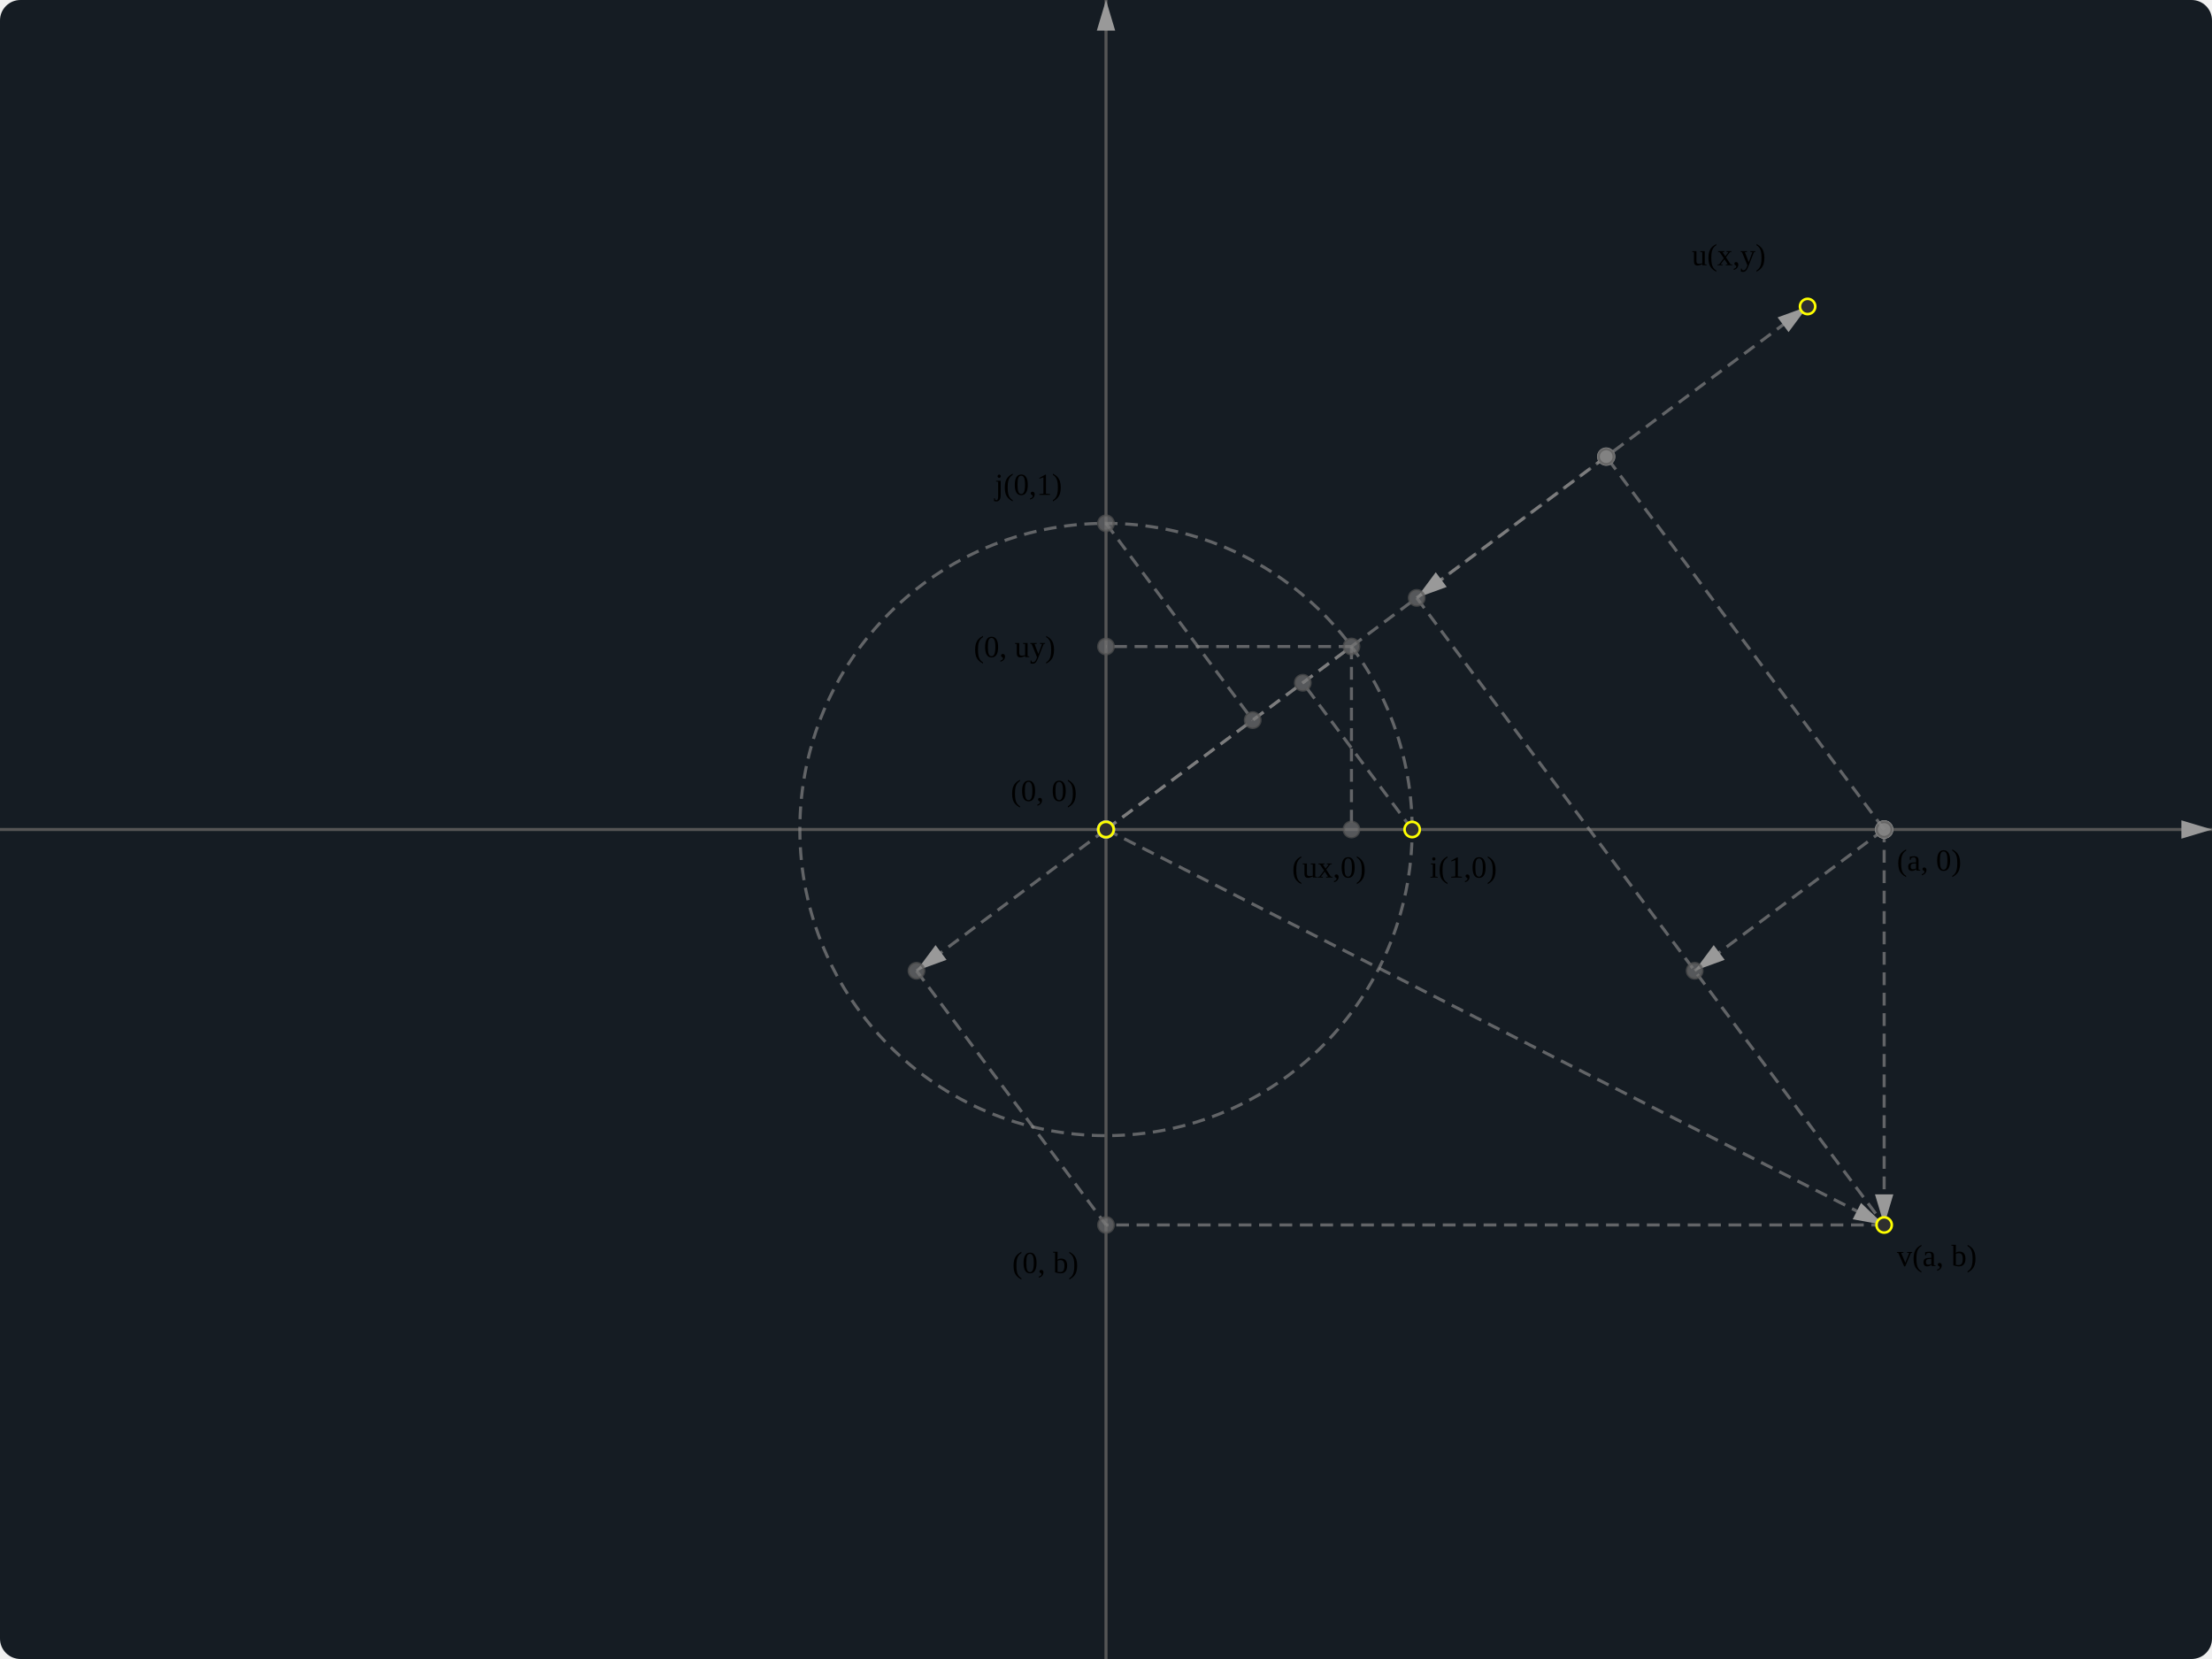
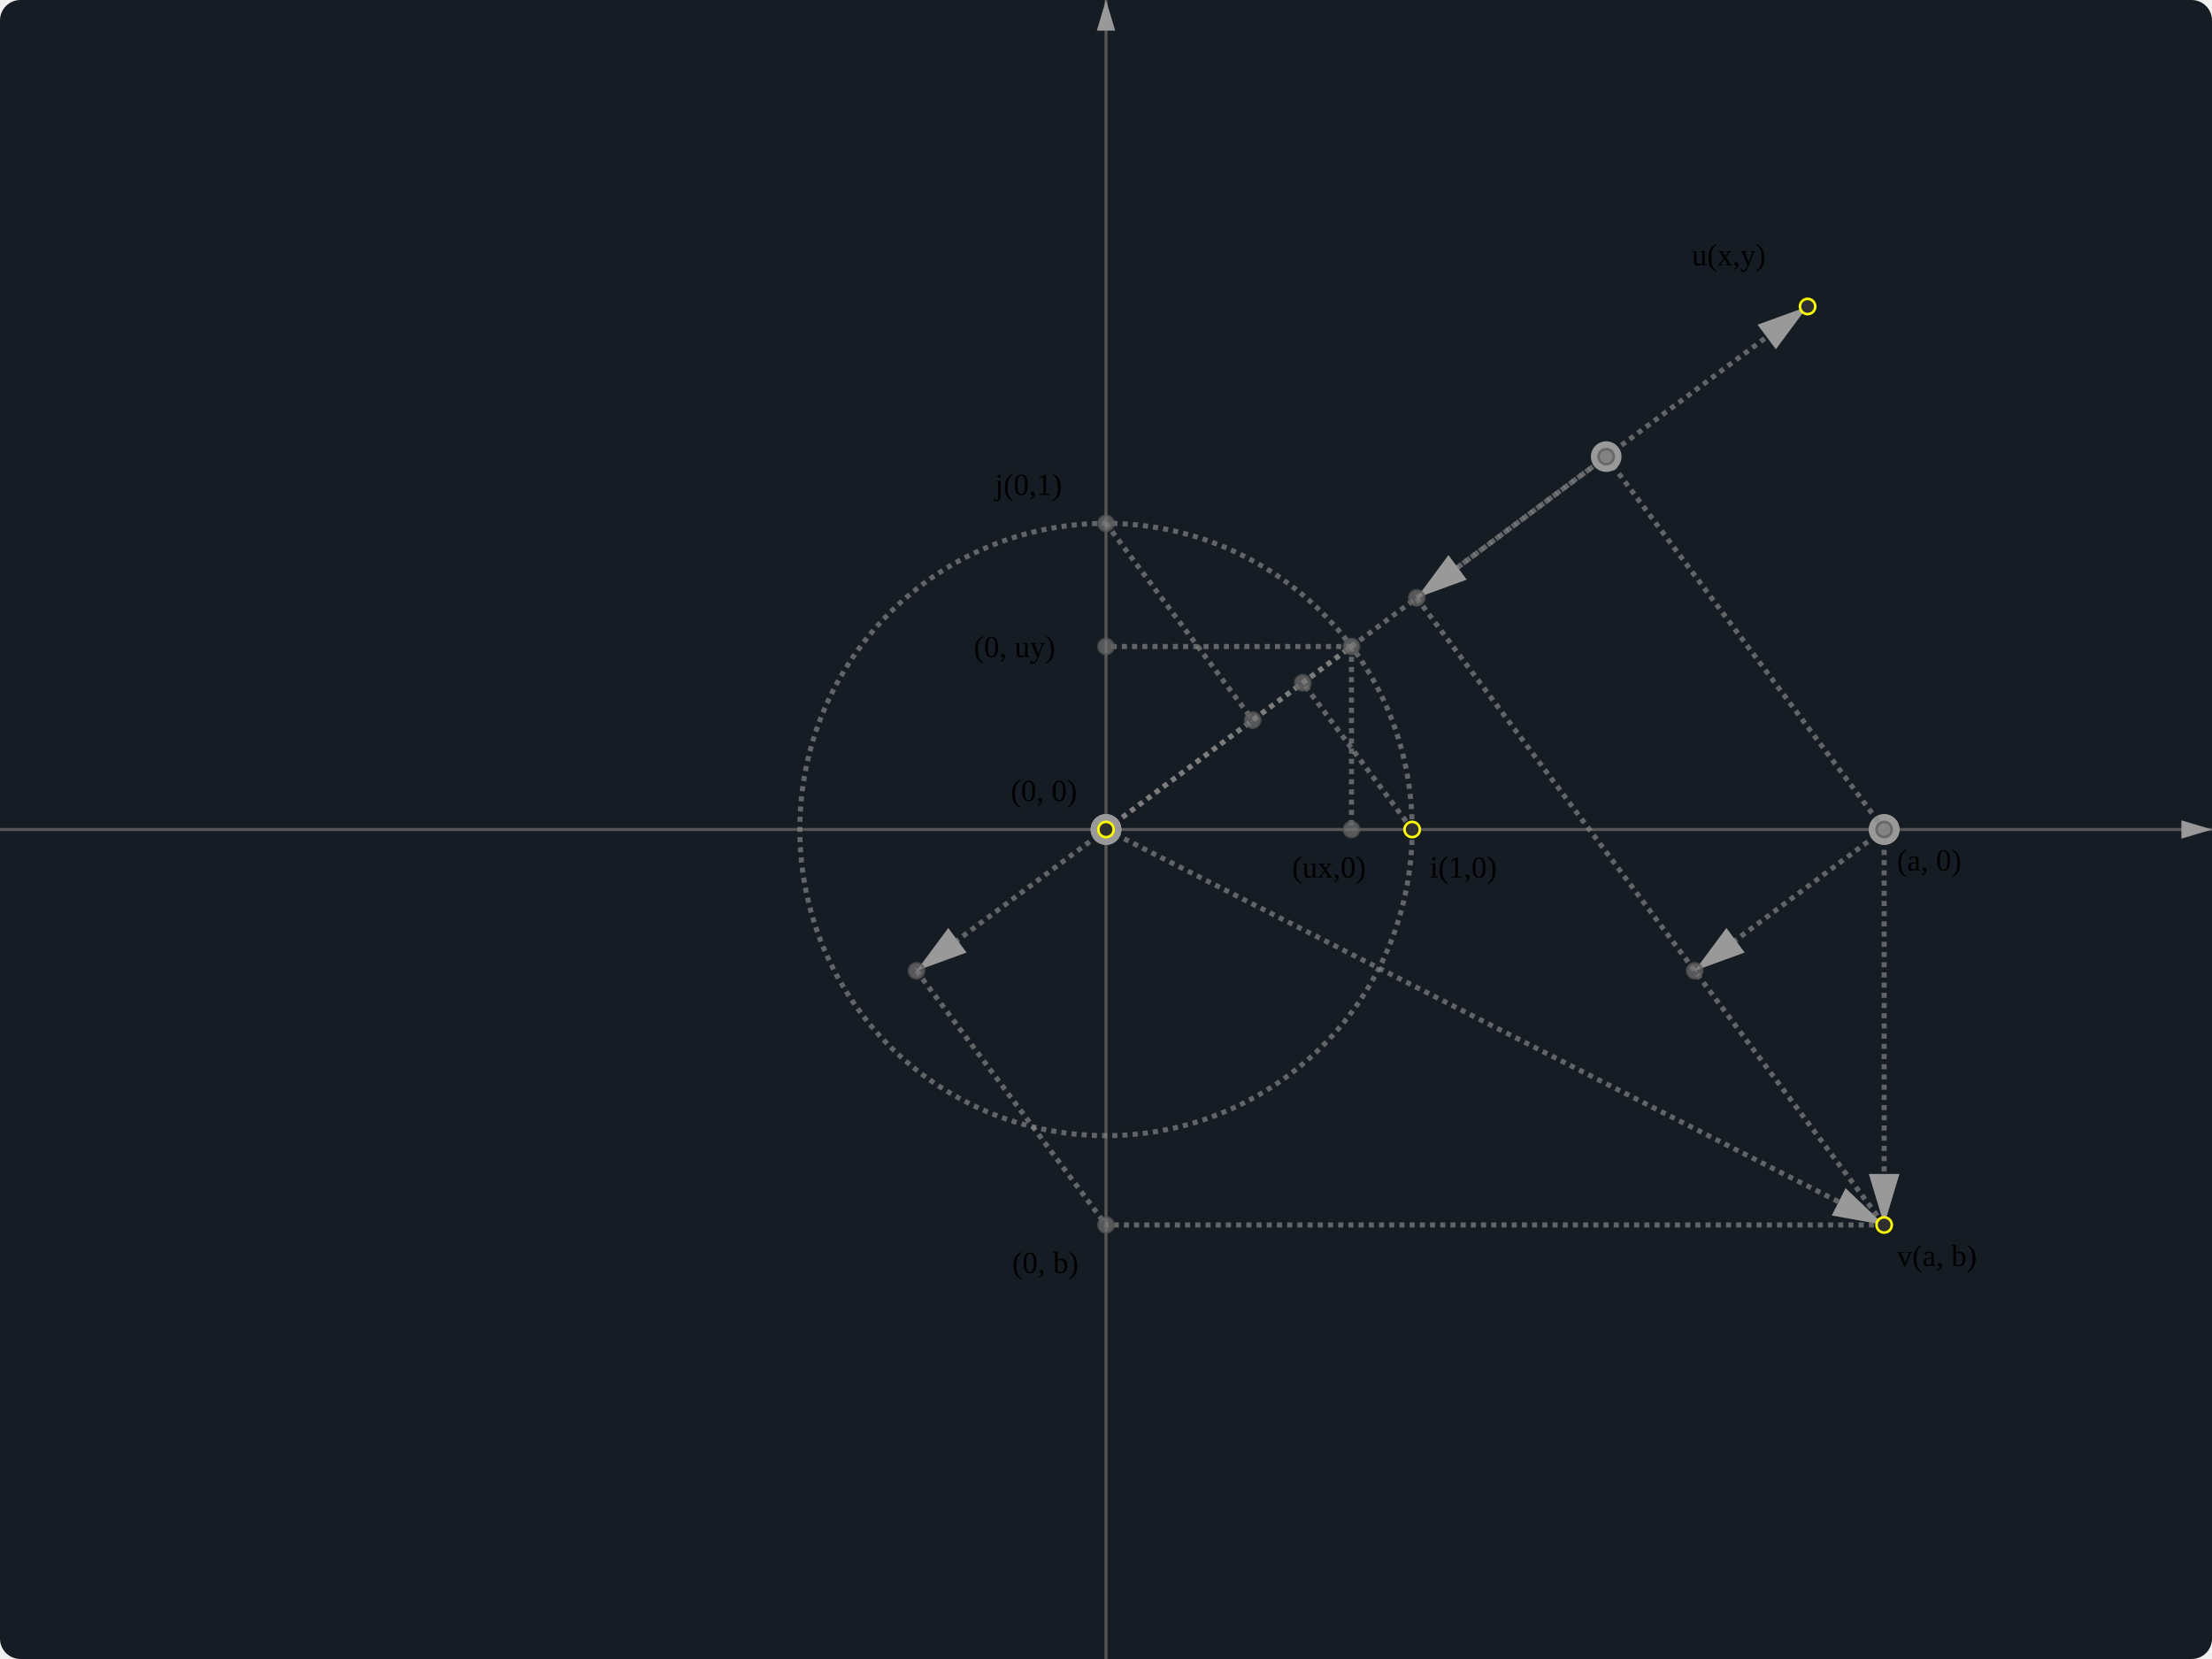
<svg xmlns="http://www.w3.org/2000/svg" xmlns:html="http://www.w3.org/1999/xhtml" xmlns:ns1="https://svgjs.com/svgjs" version="1.1" width="867" height="650.25" viewBox="0 0 867 650.25">
  <g transform="matrix(1,0,0,-1,433.5,325.125)">
    <rect width="867" height="650.25" class="fsg-board" fill="#ffffff00" rx="8" ry="8" x="-433.5" y="-325.125" />
    <rect width="0" height="0" class="fsg-ui-select-box" x="-16.5" y="-140" />
    <line x1="-433.5" y1="0" x2="433.5" y2="0" class="axis-x" stroke="#888888aa" marker-end="url(#SvgjsMarker1000)" component_no="1" fsg_shape="true" />
    <line x1="305" y1="0" x2="230.728" y2="-55.367" class="vector dashed" stroke="#888888aa" marker-start="url(#SvgjsMarker1001)" marker-end="url(#SvgjsMarker1000)" component_no="39" component_refs="19,38" fsg_shape="true" />
    <line x1="305" y1="0" x2="305" y2="-155" class="vector dashed" stroke="#888888aa" marker-start="url(#SvgjsMarker1001)" marker-end="url(#SvgjsMarker1000)" component_no="40" component_refs="19,18" fsg_shape="true" />
    <circle r="3" cx="305" cy="0" class="intersect-point" index="0" component_no="19" component_refs="1,18" label="(a, 0)" />
    <line x1="0" y1="-325.125" x2="0" y2="325.125" class="axis-y" stroke="#888888aa" marker-end="url(#SvgjsMarker1000)" component_no="2" fsg_shape="true" />
    <circle r="120" cx="0" cy="0" class="circle dashed" fill="#ff0f6328" stroke="#888888aa" component_no="6" component_refs="4,5" fsg_shape="true" fsg_fill_none="true" />
    <line x1="0" y1="0" x2="275" y2="205" class="vector dashed" stroke="#888888aa" marker-start="url(#SvgjsMarker1001)" marker-end="url(#SvgjsMarker1000)" component_no="10" component_refs="4,9" fsg_shape="true" />
    <line x1="0" y1="0" x2="96.21" y2="71.72" class="edge dashed" stroke="#888888aa" component_no="13" component_refs="4,11" fsg_shape="true" />
    <line x1="0" y1="0" x2="305" y2="-155" class="vector dashed" stroke="#888888aa" marker-start="url(#SvgjsMarker1001)" marker-end="url(#SvgjsMarker1000)" component_no="23" component_refs="4,18" fsg_shape="true" />
    <line x1="0" y1="0" x2="-74.272" y2="-55.367" class="vector dashed" stroke="#888888aa" marker-start="url(#SvgjsMarker1001)" marker-end="url(#SvgjsMarker1000)" component_no="37" component_refs="4,35" fsg_shape="true" />
    <circle r="3" cx="0" cy="0" class="point" stroke="#888888aa" component_no="4" label="(0, 0)" />
    <line x1="120" y1="0" x2="77.136" y2="57.501" class="edge dashed" stroke="#888888aa" component_no="25" component_refs="5,24" fsg_shape="true" />
    <circle r="3" cx="120" cy="0" class="point" stroke="#888888aa" component_no="5" label="i(1,0)" />
    <line x1="0" y1="120" x2="57.501" y2="42.864" class="edge dashed" stroke="#888888aa" component_no="27" component_refs="7,26" fsg_shape="true" />
    <circle r="3" cx="0" cy="120" class="intersect-point" index="0" component_no="7" component_refs="2,6" label="j(0,1)" />
    <text class="label" offset_x="6.906" offset_y="7.734" of="5" transform="matrix(1,0,0,-1,0,0)" x="126.906" y="-1.953" ns1:data="{&quot;leading&quot;:&quot;1.3&quot;}">
      <tspan dy="20.8" x="126.906" ns1:data="{&quot;leading&quot;:&quot;1.3&quot;,&quot;newLined&quot;:true}">i(1,0)</tspan>
    </text>
    <text class="label" offset_x="-43.734" offset_y="-22.266" of="7" transform="matrix(1,0,0,-1,0,0)" x="-43.531" y="-151.953" ns1:data="{&quot;leading&quot;:&quot;1.3&quot;}">
      <tspan dy="20.8" x="-43.531" ns1:data="{&quot;leading&quot;:&quot;1.3&quot;,&quot;newLined&quot;:true}">j(0,1)</tspan>
    </text>
    <text class="label" offset_x="-37.328" offset_y="-22.281" of="4" transform="matrix(1,0,0,-1,0,0)" x="-37.328" y="-31.961" ns1:data="{&quot;leading&quot;:&quot;1.3&quot;}">
      <tspan dy="20.8" x="-37.328" ns1:data="{&quot;leading&quot;:&quot;1.3&quot;,&quot;newLined&quot;:true}">(0, 0)</tspan>
    </text>
    <circle r="3" cx="275" cy="205" class="point" stroke="#888888aa" component_no="9" label="u(x,y)" />
    <text class="label" offset_x="-45.406" offset_y="-27.281" of="9" transform="matrix(1,0,0,-1,0,0)" x="229.594" y="-241.961" ns1:data="{&quot;leading&quot;:&quot;1.3&quot;}">
      <tspan dy="20.8" x="229.594" ns1:data="{&quot;leading&quot;:&quot;1.3&quot;,&quot;newLined&quot;:true}">u(x,y)</tspan>
    </text>
    <line x1="96.21" y1="71.72" x2="96.21" y2="0" class="edge dashed" stroke="#888888aa" component_no="15" component_refs="11,14" fsg_shape="true" />
    <line x1="96.21" y1="71.72" x2="0" y2="71.72" class="edge dashed" stroke="#888888aa" component_no="17" component_refs="11,16" fsg_shape="true" />
    <circle r="3" cx="96.21" cy="71.72" class="intersect-point" index="0" component_no="11" component_refs="10,6" />
    <circle r="3" cx="96.21" cy="0" class="intersect-point" index="0" component_no="14" component_refs="1,11" label="(ux,0)" />
    <text class="label" offset_x="-23.296" offset_y="7.719" of="14" transform="matrix(1,0,0,-1,0,0)" x="72.927" y="-1.961" ns1:data="{&quot;leading&quot;:&quot;1.3&quot;}">
      <tspan dy="20.8" x="72.927" ns1:data="{&quot;leading&quot;:&quot;1.3&quot;,&quot;newLined&quot;:true}">(ux,0)</tspan>
    </text>
    <circle r="3" cx="0" cy="71.72" class="intersect-point" index="0" component_no="16" component_refs="2,11" label="(0, uy)" />
    <text class="label" offset_x="-51.828" offset_y="-6.968" of="16" transform="matrix(1,0,0,-1,0,0)" x="-51.828" y="-88.37" ns1:data="{&quot;leading&quot;:&quot;1.3&quot;}">
      <tspan dy="20.8" x="-51.828" ns1:data="{&quot;leading&quot;:&quot;1.3&quot;,&quot;newLined&quot;:true}">(0, uy)</tspan>
    </text>
    <line x1="305" y1="-155" x2="0" y2="-155" class="edge dashed" stroke="#888888aa" component_no="22" component_refs="18,21" fsg_shape="true" />
    <line x1="121.781" y1="90.782" x2="305" y2="-155" class="edge dashed" stroke="#888888aa" component_no="34" component_refs="32,18" fsg_shape="true" />
    <circle r="3" cx="305" cy="-155" class="point" stroke="#888888aa" component_no="18" label="v(a, b)" />
    <text class="label" offset_x="5" offset_y="5" of="18" transform="matrix(1,0,0,-1,0,0)" x="310" y="150.312" ns1:data="{&quot;leading&quot;:&quot;1.3&quot;}">
      <tspan dy="20.8" x="310" ns1:data="{&quot;leading&quot;:&quot;1.3&quot;,&quot;newLined&quot;:true}">v(a, b)</tspan>
    </text>
    <line x1="305" y1="0" x2="196.053" y2="146.149" class="edge dashed" stroke="#888888aa" component_no="29" component_refs="19,28" fsg_shape="true" />
    <text class="label" offset_x="5" offset_y="5" of="19" transform="matrix(1,0,0,-1,0,0)" x="310" y="-4.688" ns1:data="{&quot;leading&quot;:&quot;1.3&quot;}">
      <tspan dy="20.8" x="310" ns1:data="{&quot;leading&quot;:&quot;1.3&quot;,&quot;newLined&quot;:true}">(a, 0)</tspan>
    </text>
    <line x1="-74.272" y1="-55.367" x2="0" y2="-155" class="edge dashed" stroke="#888888aa" component_no="36" component_refs="35,21" fsg_shape="true" />
    <circle r="3" cx="0" cy="-155" class="intersect-point" index="0" component_no="21" component_refs="2,18" label="(0, b)" />
    <text class="label" offset_x="-36.766" offset_y="7.719" of="21" transform="matrix(1,0,0,-1,0,0)" x="-36.766" y="153.039" ns1:data="{&quot;leading&quot;:&quot;1.3&quot;}">
      <tspan dy="20.8" x="-36.766" ns1:data="{&quot;leading&quot;:&quot;1.3&quot;,&quot;newLined&quot;:true}">(0, b)</tspan>
    </text>
    <circle r="3" cx="77.136" cy="57.501" class="intersect-point" index="0" component_no="24" component_refs="10,5" />
    <circle r="3" cx="57.501" cy="42.864" class="intersect-point" index="0" component_no="26" component_refs="10,7" />
    <line x1="196.053" y1="146.149" x2="121.781" y2="90.782" class="vector dashed" stroke="#888888aa" marker-start="url(#SvgjsMarker1001)" marker-end="url(#SvgjsMarker1000)" component_no="33" component_refs="28,32" fsg_shape="true" />
    <circle r="3" cx="196.053" cy="146.149" class="intersect-point" index="0" component_no="28" component_refs="10,19" />
    <circle r="3" cx="121.781" cy="90.782" class="intersect-point" index="0" component_no="32" component_refs="10,18" />
    <circle r="3" cx="-74.272" cy="-55.367" class="intersect-point" index="0" component_no="35" component_refs="10,21" />
    <circle r="3" cx="230.728" cy="-55.367" class="intersect-point" index="0" component_no="38" component_refs="34,19" />
  </g>
  <defs>
    <style>
svg {
  user-select: none;
  -webkit-user-select: none;
}

svg .fsg-board {
  fill: #151c23;
}

svg .fsg-ui-select-box {
  stroke-width: 0.5;
  fill: none;
}

svg .menu {
  font: 0.9em Roboto, Helvetica, Sans-Serif, Times, serif, monospace;
}

svg .menu_title {
  fill: #aaa;
  font-family: Georgia, 'Times New Roman', Times, serif;
}

svg .menu_item {
  font-weight: 300;
  fill: #888;
}

svg .menu_item:hover {
  fill: #fff;
  cursor: pointer;
}

svg *[fsg_hidden] {
  visibility: hidden;
}

svg *[fsg_fill_none]{
  fill: none;
}

svg *[fsg_shape]:hover {
  stroke: #fff;
}

svg .dashed {
-   stroke-dasharray: 5 3;
-   stroke-width: 1.2;
+   stroke-dasharray: 2;
+   stroke-width: 2;
}

svg .axis-x, svg .axis-y {
  stroke: #555; 
  stroke-width: 1.2;
}

svg .vector-marker-start, svg .vector-marker-end {
  fill: #999;
}

svg .point {
  fill: #2f2f2f;
  stroke: #ff0;
}

svg .pin-point {
  fill: #777777aa;
  stroke: #ff0;
}

svg .mid-point, svg .intersect-point {
  fill: #777777aa;
  stroke: #565656aa;
}

svg .point:hover, svg .pin-point:hover {
  cursor: grab;
}

svg .mid-point:hover, svg .intersect-point:hover {
  cursor: pointer;
}

svg g, svg div, svg foreignObject, svg span {
  position: relative;
}

svg span.base {
  position: relative !important;
}

svg .latex-container {
  width: max-content;
  height: max-content;
  position: fixed; /* important for Safari */
}
</style>
    <html:link rel="stylesheet" href="https://rintaroutw.github.io/fsg/style/runtime.css" />
    <html:link rel="stylesheet" href="https://cdn.jsdelivr.net/npm/katex@0.12.0/dist/katex.min.css" />
    <marker markerWidth="6" markerHeight="6" refX="3" refY="3" viewBox="0 0 6 6" orient="auto" class="vector-start-marker" id="SvgjsMarker1001">
      <circle r="3" cx="3" cy="3" class="vector-marker-start" />
    </marker>
    <marker markerWidth="10" markerHeight="6" refX="10" refY="3" viewBox="0 0 10 6" orient="auto" class="vector-end-marker" id="SvgjsMarker1000">
      <polygon points="0 0, 10 3, 0 6" stroke-width="1" class="vector-marker-end" />
    </marker>
  </defs>
</svg>
